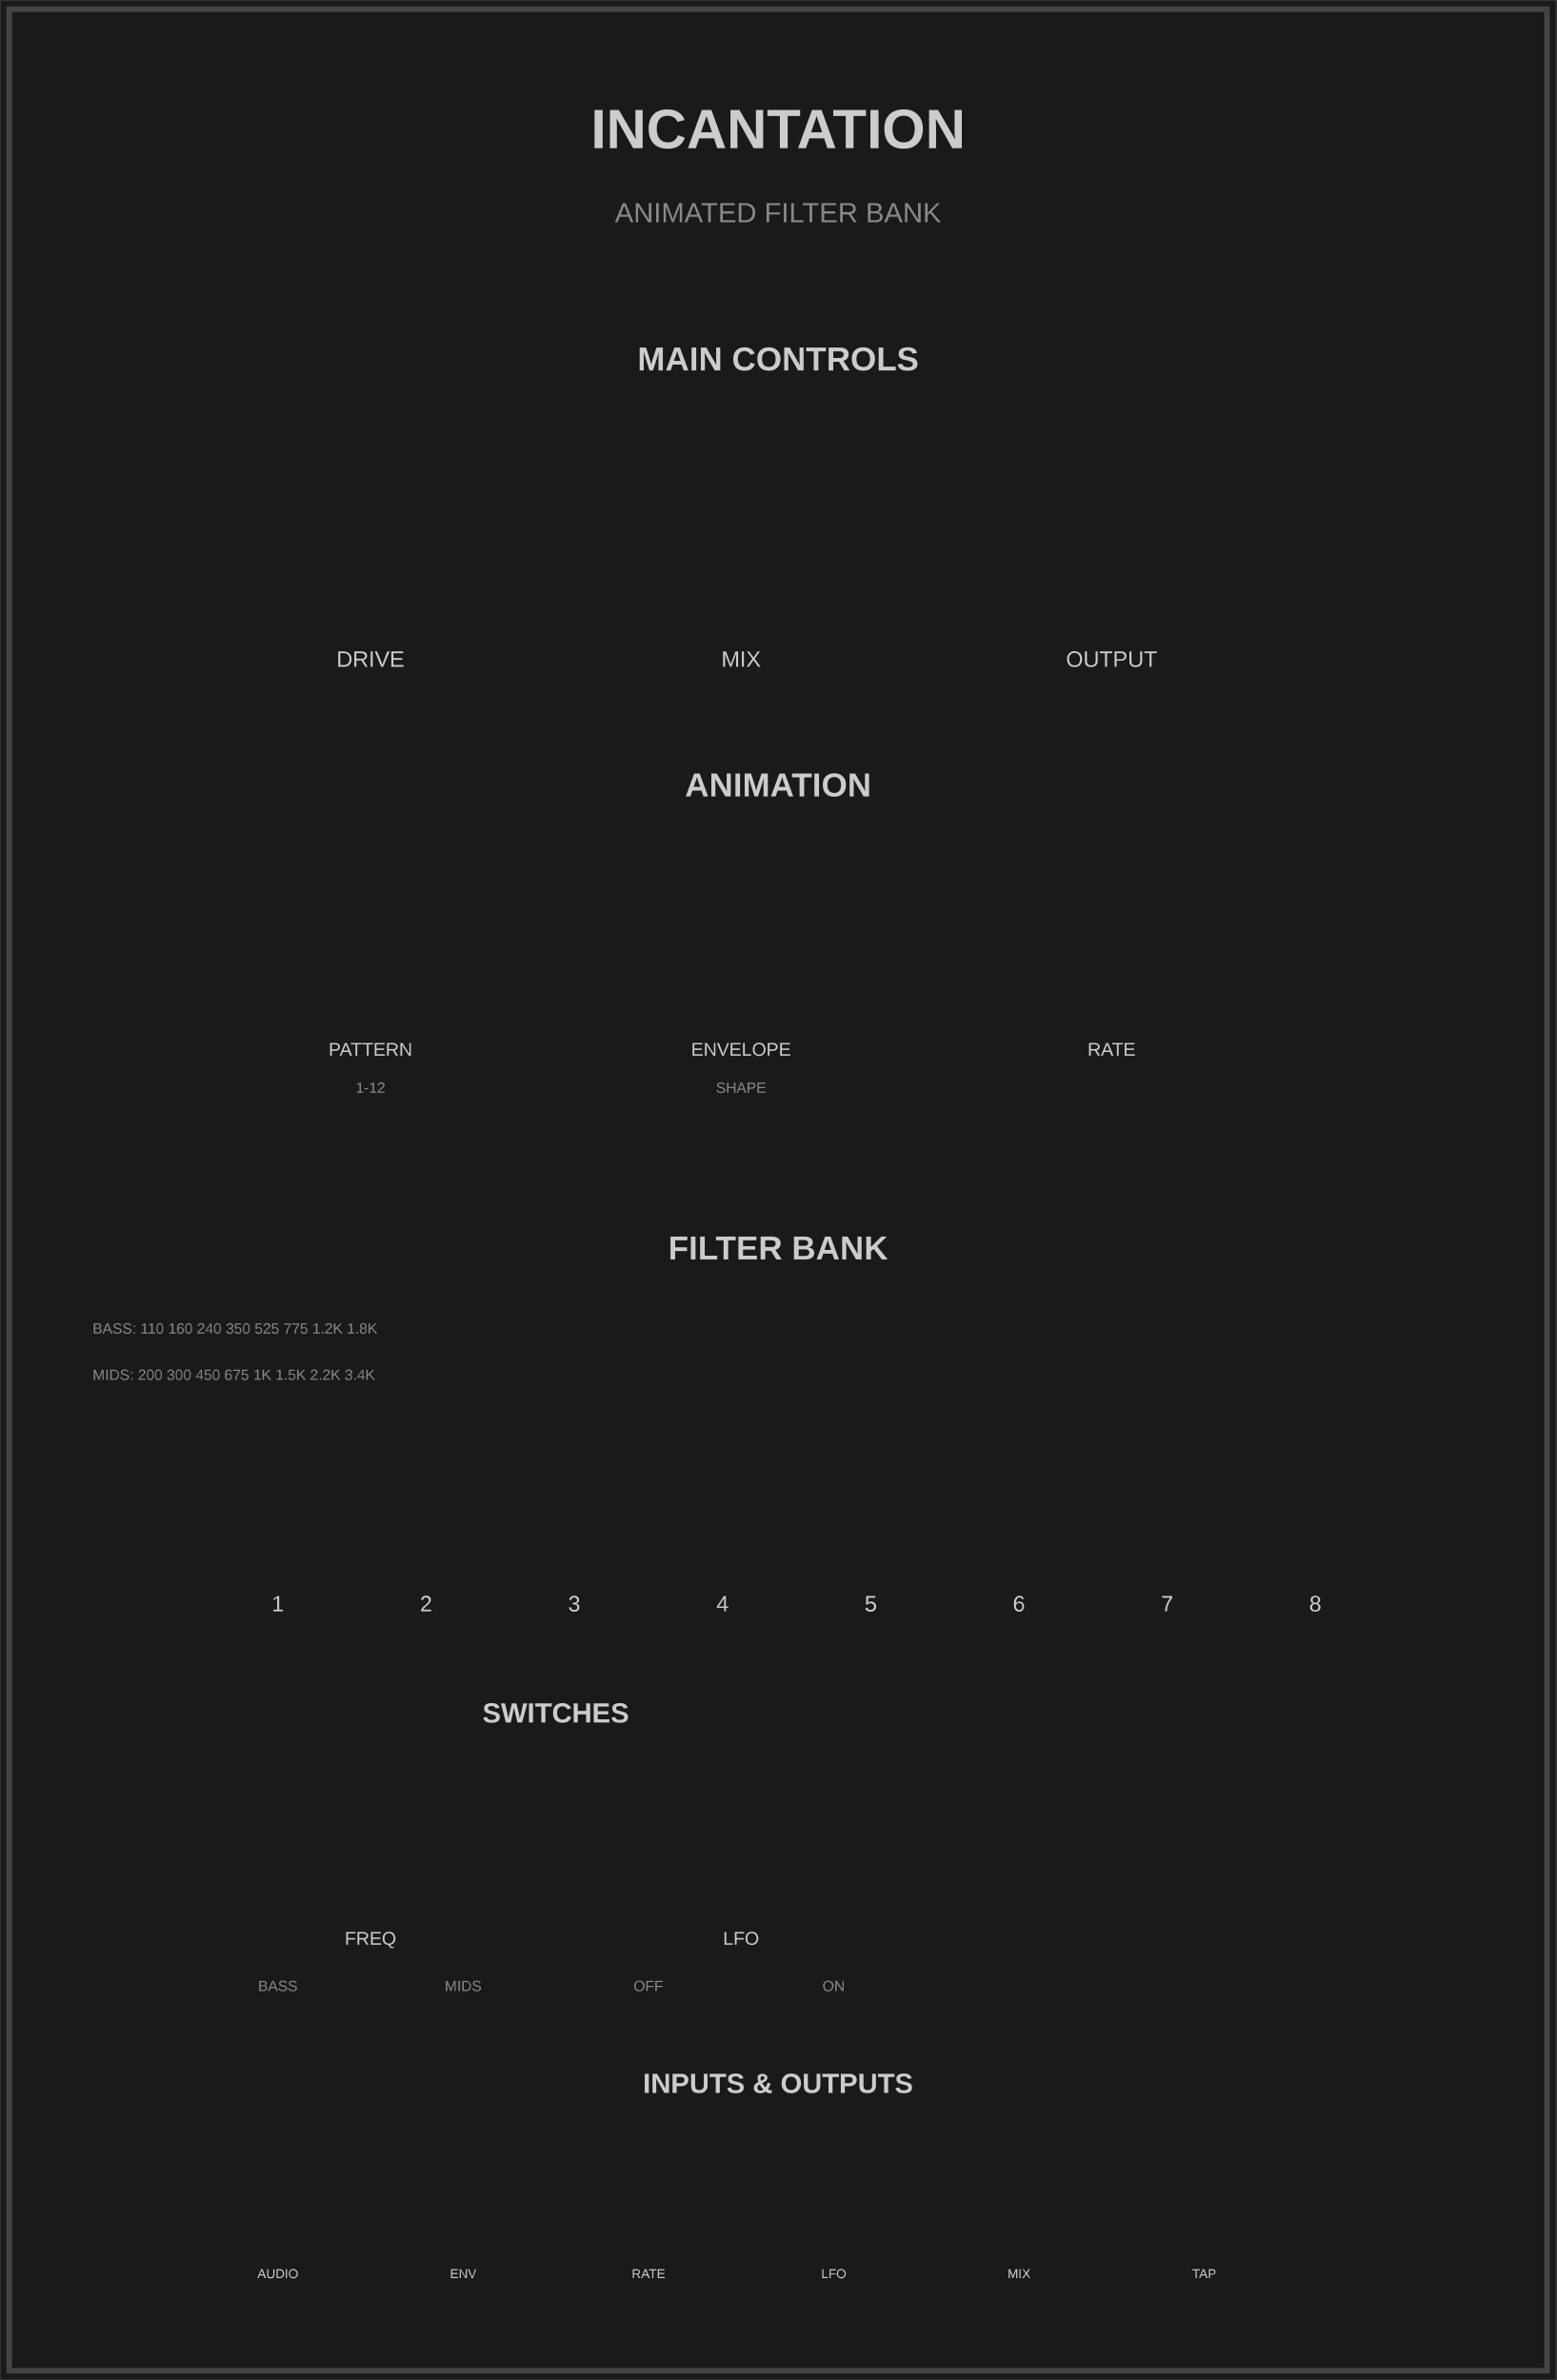
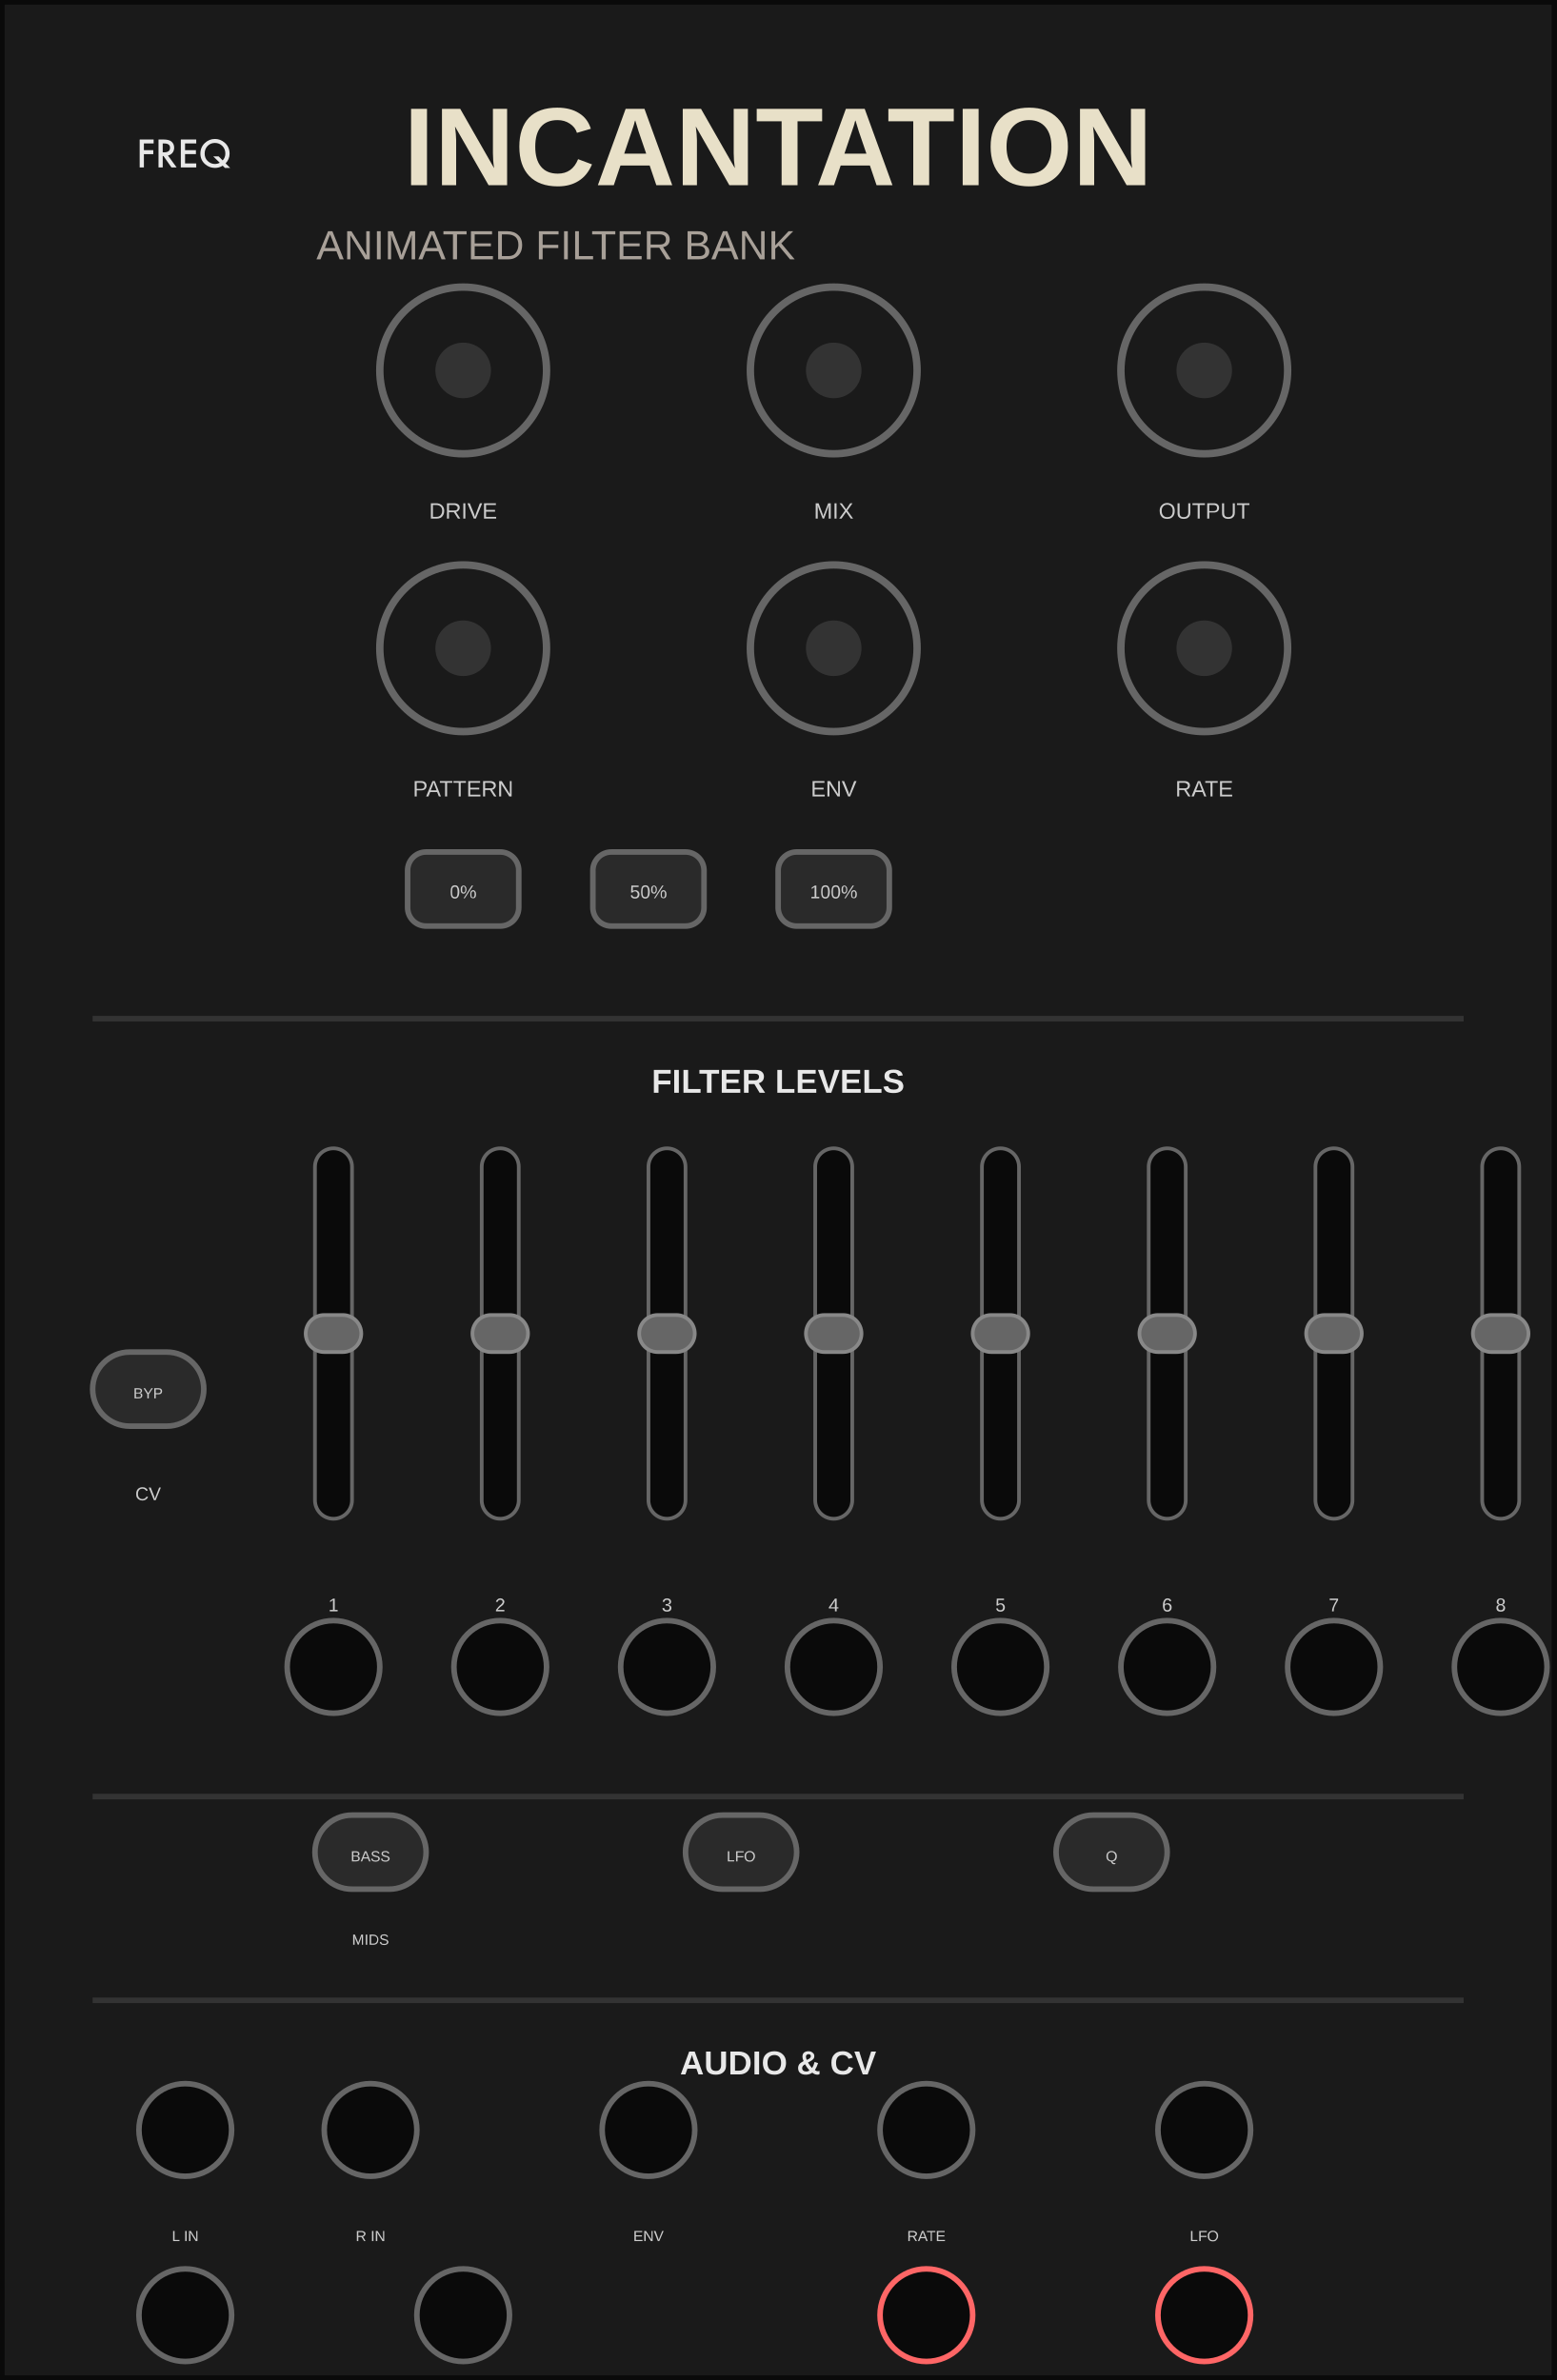
- <svg xmlns="http://www.w3.org/2000/svg" width="84mm" height="128.5mm" viewBox="0 0 84 128.5" version="1.1">
-   <rect width="84" height="128.5" x="0" y="0" fill="#1a1a1a" stroke="#333333" stroke-width="0.1" />
-   <text x="42" y="8" text-anchor="middle" font-family="Arial, sans-serif" font-size="3" font-weight="bold" fill="#cccccc">INCANTATION</text>
-   <text x="42" y="12" text-anchor="middle" font-family="Arial, sans-serif" font-size="1.5" fill="#888888">ANIMATED FILTER BANK</text>
-   <text x="42" y="20" text-anchor="middle" font-family="Arial, sans-serif" font-size="1.8" font-weight="bold" fill="#cccccc">MAIN CONTROLS</text>
-   <circle cx="20" cy="25" r="6" fill="#000000" stroke="#666666" stroke-width="0.3" opacity="0" />
-   <text x="20" y="36" text-anchor="middle" font-family="Arial, sans-serif" font-size="1.2" fill="#cccccc">DRIVE</text>
-   <circle cx="10" cy="25" r="1.5" fill="#00ff00" opacity="0" />
-   <circle cx="40" cy="25" r="6" fill="#000000" stroke="#666666" stroke-width="0.3" opacity="0" />
-   <text x="40" y="36" text-anchor="middle" font-family="Arial, sans-serif" font-size="1.2" fill="#cccccc">MIX</text>
-   <circle cx="60" cy="25" r="6" fill="#000000" stroke="#666666" stroke-width="0.3" opacity="0" />
-   <text x="60" y="36" text-anchor="middle" font-family="Arial, sans-serif" font-size="1.2" fill="#cccccc">OUTPUT</text>
-   <text x="42" y="43" text-anchor="middle" font-family="Arial, sans-serif" font-size="1.8" font-weight="bold" fill="#cccccc">ANIMATION</text>
-   <circle cx="20" cy="48" r="5" fill="#000000" stroke="#666666" stroke-width="0.3" opacity="0" />
-   <text x="20" y="57" text-anchor="middle" font-family="Arial, sans-serif" font-size="1" fill="#cccccc">PATTERN</text>
-   <text x="20" y="59" text-anchor="middle" font-family="Arial, sans-serif" font-size="0.8" fill="#888888">1-12</text>
-   <circle cx="40" cy="48" r="5" fill="#000000" stroke="#666666" stroke-width="0.3" opacity="0" />
-   <text x="40" y="57" text-anchor="middle" font-family="Arial, sans-serif" font-size="1" fill="#cccccc">ENVELOPE</text>
-   <text x="40" y="59" text-anchor="middle" font-family="Arial, sans-serif" font-size="0.8" fill="#888888">SHAPE</text>
-   <circle cx="60" cy="48" r="5" fill="#000000" stroke="#666666" stroke-width="0.3" opacity="0" />
-   <text x="60" y="57" text-anchor="middle" font-family="Arial, sans-serif" font-size="1" fill="#cccccc">RATE</text>
-   <circle cx="75" cy="48" r="1.5" fill="#ff0000" opacity="0" />
-   <text x="42" y="68" text-anchor="middle" font-family="Arial, sans-serif" font-size="1.8" font-weight="bold" fill="#cccccc">FILTER BANK</text>
-   <text x="5" y="72" text-anchor="start" font-family="Arial, sans-serif" font-size="0.8" fill="#888888">BASS: 110 160 240 350 525 775 1.2K 1.8K</text>
-   <text x="5" y="74.5" text-anchor="start" font-family="Arial, sans-serif" font-size="0.8" fill="#888888">MIDS: 200 300 450 675 1K 1.5K 2.2K 3.4K</text>
-   <g stroke="#333333" stroke-width="1" fill="none" opacity="0">
-     <line x1="15" y1="62" x2="15" y2="82" />
-     <line x1="23" y1="62" x2="23" y2="82" />
-     <line x1="31" y1="62" x2="31" y2="82" />
-     <line x1="39" y1="62" x2="39" y2="82" />
-     <line x1="47" y1="62" x2="47" y2="82" />
-     <line x1="55" y1="62" x2="55" y2="82" />
-     <line x1="63" y1="62" x2="63" y2="82" />
-     <line x1="71" y1="62" x2="71" y2="82" />
+ <svg xmlns="http://www.w3.org/2000/svg" width="84mm" height="128.5mm" viewBox="0 0 84 128.5" version="1.1" id="svg28" xml:space="preserve">
+   <rect width="84" height="128.5" fill="#1a1a1a" stroke="#0a0a0a" stroke-width="0.5" id="rect1" x="0" y="0" />
+   <path d="m 8.292,7.746 h -0.525 v 0.362 h 0.507 v 0.214 h -0.507 v 0.718 H 7.539 v -1.508 h 0.753 z m 0.774,0.651 0.467,0.643 h -0.278 l -0.431,-0.617 h -0.041 v 0.617 H 8.556 V 7.532 h 0.267 q 0.299,0 0.432,0.112 0.146,0.125 0.146,0.33 0,0.16 -0.092,0.275 -0.092,0.115 -0.242,0.147 z m -0.283,-0.173 h 0.072 q 0.323,0 0.323,-0.247 0,-0.231 -0.314,-0.231 h -0.081 z m 1.809,-0.479 h -0.604 v 0.362 h 0.587 v 0.214 h -0.587 v 0.504 h 0.604 v 0.214 H 9.76 V 7.532 h 0.832 z m 1.833,1.321 h -0.286 l -0.118,-0.121 q -0.188,0.121 -0.42,0.121 -0.3,0 -0.532,-0.203 -0.253,-0.224 -0.253,-0.571 0,-0.341 0.239,-0.568 0.232,-0.221 0.549,-0.221 0.287,0 0.515,0.193 0.273,0.232 0.273,0.606 0,0.293 -0.216,0.521 z m -0.626,-0.624 0.219,0.218 q 0.145,-0.15 0.145,-0.372 0,-0.243 -0.161,-0.407 -0.161,-0.164 -0.4,-0.164 -0.242,0 -0.398,0.164 -0.157,0.163 -0.157,0.413 0,0.244 0.162,0.399 0.169,0.16 0.386,0.16 0.147,0 0.267,-0.067 l -0.354,-0.344 z" id="text5" style="font-size:2px;font-family:Futura, 'Futura PT', 'Century Gothic', 'Avant Garde', sans-serif;text-anchor:middle;display:inline;fill:#e8e8e8;fill-opacity:1" aria-label="FREQ" />
+   <text x="42" y="10" id="module-title" style="font-size:6px;font-family:Arial,sans-serif;font-weight:bold;text-anchor:middle;fill:#e8e0c8">INCANTATION</text>
+   <text x="30" y="14" id="module-subtitle" style="font-size:2.2px;font-family:Arial,sans-serif;text-anchor:middle;fill:#a8a098">ANIMATED FILTER BANK</text>
+   <g id="top_controls">
+     <circle cx="25" cy="20" r="4.5" fill="#1a1a1a" stroke="#666666" stroke-width="0.4" id="drive_param" />
+     <circle cx="25" cy="20" r="1.5" fill="#333333" stroke="none" />
+     <text x="25" y="28" text-anchor="middle" font-family="Arial, sans-serif" font-size="1.2" fill="#cccccc">DRIVE</text>
+     <circle cx="45" cy="20" r="4.5" fill="#1a1a1a" stroke="#666666" stroke-width="0.4" id="mix_param" />
+     <circle cx="45" cy="20" r="1.5" fill="#333333" stroke="none" />
+     <text x="45" y="28" text-anchor="middle" font-family="Arial, sans-serif" font-size="1.2" fill="#cccccc">MIX</text>
+     <circle cx="65" cy="20" r="4.5" fill="#1a1a1a" stroke="#666666" stroke-width="0.4" id="output_param" />
+     <circle cx="65" cy="20" r="1.5" fill="#333333" stroke="none" />
+     <text x="65" y="28" text-anchor="middle" font-family="Arial, sans-serif" font-size="1.2" fill="#cccccc">OUTPUT</text>
  </g>
-   <g fill="#666666" stroke="#999999" stroke-width="0.3" opacity="0">
-     <rect x="12.5" y="70" width="5" height="3" rx="1" />
-     <rect x="20.5" y="70" width="5" height="3" rx="1" />
-     <rect x="28.5" y="70" width="5" height="3" rx="1" />
-     <rect x="36.5" y="70" width="5" height="3" rx="1" />
-     <rect x="44.5" y="70" width="5" height="3" rx="1" />
-     <rect x="52.5" y="70" width="5" height="3" rx="1" />
-     <rect x="60.5" y="70" width="5" height="3" rx="1" />
-     <rect x="68.5" y="70" width="5" height="3" rx="1" />
+   <g id="second_controls">
+     <circle cx="25" cy="35" r="4.5" fill="#1a1a1a" stroke="#666666" stroke-width="0.4" id="pattern_param" />
+     <circle cx="25" cy="35" r="1.5" fill="#333333" stroke="none" />
+     <text x="25" y="43" text-anchor="middle" font-family="Arial, sans-serif" font-size="1.2" fill="#cccccc">PATTERN</text>
+     <circle cx="45" cy="35" r="4.5" fill="#1a1a1a" stroke="#666666" stroke-width="0.4" id="envelope_param" />
+     <circle cx="45" cy="35" r="1.5" fill="#333333" stroke="none" />
+     <text x="45" y="43" text-anchor="middle" font-family="Arial, sans-serif" font-size="1.2" fill="#cccccc">ENV</text>
+     <circle cx="65" cy="35" r="4.5" fill="#1a1a1a" stroke="#666666" stroke-width="0.4" id="rate_param" />
+     <circle cx="65" cy="35" r="1.5" fill="#333333" stroke="none" />
+     <text x="65" y="43" text-anchor="middle" font-family="Arial, sans-serif" font-size="1.2" fill="#cccccc">RATE</text>
  </g>
-   <g fill="#cccccc" font-family="Arial, sans-serif" font-size="1.2" text-anchor="middle">
-     <text x="15" y="87">1</text>
-     <text x="23" y="87">2</text>
-     <text x="31" y="87">3</text>
-     <text x="39" y="87">4</text>
-     <text x="47" y="87">5</text>
-     <text x="55" y="87">6</text>
-     <text x="63" y="87">7</text>
-     <text x="71" y="87">8</text>
+   <g id="preset_buttons">
+     <rect x="22" y="46" width="6" height="4" rx="1" fill="#2a2a2a" stroke="#666666" stroke-width="0.3" id="preset_zero_param" />
+     <text x="25" y="48.5" text-anchor="middle" font-family="Arial, sans-serif" font-size="1" fill="#cccccc">0%</text>
+     <rect x="32" y="46" width="6" height="4" rx="1" fill="#2a2a2a" stroke="#666666" stroke-width="0.3" id="preset_half_param" />
+     <text x="35" y="48.5" text-anchor="middle" font-family="Arial, sans-serif" font-size="1" fill="#cccccc">50%</text>
+     <rect x="42" y="46" width="6" height="4" rx="1" fill="#2a2a2a" stroke="#666666" stroke-width="0.3" id="preset_full_param" />
+     <text x="45" y="48.5" text-anchor="middle" font-family="Arial, sans-serif" font-size="1" fill="#cccccc">100%</text>
  </g>
-   <text x="30" y="93" text-anchor="middle" font-family="Arial, sans-serif" font-size="1.5" font-weight="bold" fill="#cccccc">SWITCHES</text>
-   <rect x="18" y="94" width="4" height="8" fill="#222222" stroke="#666666" stroke-width="0.3" rx="1" opacity="0" />
-   <rect x="19" y="96" width="2" height="3" fill="#888888" rx="0.5" opacity="0" />
-   <text x="20" y="105" text-anchor="middle" font-family="Arial, sans-serif" font-size="1" fill="#cccccc">FREQ</text>
-   <text x="15" y="107.5" text-anchor="middle" font-family="Arial, sans-serif" font-size="0.8" fill="#888888">BASS</text>
-   <text x="25" y="107.5" text-anchor="middle" font-family="Arial, sans-serif" font-size="0.8" fill="#888888">MIDS</text>
-   <rect x="38" y="94" width="4" height="8" fill="#222222" stroke="#666666" stroke-width="0.3" rx="1" opacity="0" />
-   <rect x="39" y="99" width="2" height="3" fill="#888888" rx="0.5" opacity="0" />
-   <text x="40" y="105" text-anchor="middle" font-family="Arial, sans-serif" font-size="1" fill="#cccccc">LFO</text>
-   <text x="35" y="107.5" text-anchor="middle" font-family="Arial, sans-serif" font-size="0.8" fill="#888888">OFF</text>
-   <text x="45" y="107.5" text-anchor="middle" font-family="Arial, sans-serif" font-size="0.8" fill="#888888">ON</text>
-   <text x="42" y="113" text-anchor="middle" font-family="Arial, sans-serif" font-size="1.5" font-weight="bold" fill="#cccccc">INPUTS &amp; OUTPUTS</text>
-   <circle cx="15" cy="117" r="3" fill="#000000" stroke="#666666" stroke-width="0.4" opacity="0" />
-   <text x="15" y="123" text-anchor="middle" font-family="Arial, sans-serif" font-size="0.7" fill="#cccccc">AUDIO</text>
-   <circle cx="25" cy="117" r="2.5" fill="#000000" stroke="#666666" stroke-width="0.4" opacity="0" />
-   <text x="25" y="123" text-anchor="middle" font-family="Arial, sans-serif" font-size="0.7" fill="#cccccc">ENV</text>
-   <circle cx="35" cy="117" r="2.5" fill="#000000" stroke="#666666" stroke-width="0.4" opacity="0" />
-   <text x="35" y="123" text-anchor="middle" font-family="Arial, sans-serif" font-size="0.7" fill="#cccccc">RATE</text>
-   <circle cx="45" cy="117" r="2.5" fill="#000000" stroke="#666666" stroke-width="0.4" opacity="0" />
-   <text x="45" y="123" text-anchor="middle" font-family="Arial, sans-serif" font-size="0.7" fill="#cccccc">LFO</text>
-   <circle cx="55" cy="117" r="2.5" fill="#000000" stroke="#666666" stroke-width="0.4" opacity="0" />
-   <text x="55" y="123" text-anchor="middle" font-family="Arial, sans-serif" font-size="0.7" fill="#cccccc">MIX</text>
-   <circle cx="65" cy="117" r="2.5" fill="#000000" stroke="#666666" stroke-width="0.4" opacity="0" />
-   <text x="65" y="123" text-anchor="middle" font-family="Arial, sans-serif" font-size="0.7" fill="#cccccc">TAP</text>
-   <circle cx="15" cy="127" r="3" fill="#000000" stroke="#ff6600" stroke-width="0.4" opacity="0" />
-   <text x="15" y="132" text-anchor="middle" font-family="Arial, sans-serif" font-size="0.7" fill="#cccccc">L/MONO</text>
-   <circle cx="25" cy="127" r="3" fill="#000000" stroke="#ff6600" stroke-width="0.4" opacity="0" />
-   <text x="25" y="132" text-anchor="middle" font-family="Arial, sans-serif" font-size="0.7" fill="#cccccc">RIGHT</text>
-   <rect x="0.5" y="0.5" width="83" height="127.5" fill="none" stroke="#444444" stroke-width="0.3" />
+   <line x1="5" y1="55" x2="79" y2="55" stroke="#333333" stroke-width="0.3" id="line1" />
+   <text x="42" y="59" text-anchor="middle" font-family="Arial, sans-serif" font-size="1.8" font-weight="bold" fill="#e8e8e8">FILTER LEVELS</text>
+   <g id="filter_matrix">
+     <rect x="17" y="62" width="2" height="20" rx="1" fill="#0a0a0a" stroke="#666666" stroke-width="0.2" />
+     <rect x="26" y="62" width="2" height="20" rx="1" fill="#0a0a0a" stroke="#666666" stroke-width="0.2" />
+     <rect x="35" y="62" width="2" height="20" rx="1" fill="#0a0a0a" stroke="#666666" stroke-width="0.2" />
+     <rect x="44" y="62" width="2" height="20" rx="1" fill="#0a0a0a" stroke="#666666" stroke-width="0.2" />
+     <rect x="53" y="62" width="2" height="20" rx="1" fill="#0a0a0a" stroke="#666666" stroke-width="0.2" />
+     <rect x="62" y="62" width="2" height="20" rx="1" fill="#0a0a0a" stroke="#666666" stroke-width="0.2" />
+     <rect x="71" y="62" width="2" height="20" rx="1" fill="#0a0a0a" stroke="#666666" stroke-width="0.2" />
+     <rect x="80" y="62" width="2" height="20" rx="1" fill="#0a0a0a" stroke="#666666" stroke-width="0.2" />
+     <rect x="16.5" y="71" width="3" height="2" rx="1" fill="#666666" stroke="#888888" stroke-width="0.2" id="filter_1_param" />
+     <rect x="25.5" y="71" width="3" height="2" rx="1" fill="#666666" stroke="#888888" stroke-width="0.2" id="filter_2_param" />
+     <rect x="34.5" y="71" width="3" height="2" rx="1" fill="#666666" stroke="#888888" stroke-width="0.2" id="filter_3_param" />
+     <rect x="43.5" y="71" width="3" height="2" rx="1" fill="#666666" stroke="#888888" stroke-width="0.2" id="filter_4_param" />
+     <rect x="52.5" y="71" width="3" height="2" rx="1" fill="#666666" stroke="#888888" stroke-width="0.2" id="filter_5_param" />
+     <rect x="61.5" y="71" width="3" height="2" rx="1" fill="#666666" stroke="#888888" stroke-width="0.2" id="filter_6_param" />
+     <rect x="70.5" y="71" width="3" height="2" rx="1" fill="#666666" stroke="#888888" stroke-width="0.2" id="filter_7_param" />
+     <rect x="79.5" y="71" width="3" height="2" rx="1" fill="#666666" stroke="#888888" stroke-width="0.2" id="filter_8_param" />
+     <text x="18" y="87" text-anchor="middle" font-family="Arial, sans-serif" font-size="1" fill="#cccccc">1</text>
+     <text x="27" y="87" text-anchor="middle" font-family="Arial, sans-serif" font-size="1" fill="#cccccc">2</text>
+     <text x="36" y="87" text-anchor="middle" font-family="Arial, sans-serif" font-size="1" fill="#cccccc">3</text>
+     <text x="45" y="87" text-anchor="middle" font-family="Arial, sans-serif" font-size="1" fill="#cccccc">4</text>
+     <text x="54" y="87" text-anchor="middle" font-family="Arial, sans-serif" font-size="1" fill="#cccccc">5</text>
+     <text x="63" y="87" text-anchor="middle" font-family="Arial, sans-serif" font-size="1" fill="#cccccc">6</text>
+     <text x="72" y="87" text-anchor="middle" font-family="Arial, sans-serif" font-size="1" fill="#cccccc">7</text>
+     <text x="81" y="87" text-anchor="middle" font-family="Arial, sans-serif" font-size="1" fill="#cccccc">8</text>
+     <circle cx="18" cy="90" r="2.5" fill="#0a0a0a" stroke="#666666" stroke-width="0.3" id="filter_1_cv_input" />
+     <circle cx="27" cy="90" r="2.5" fill="#0a0a0a" stroke="#666666" stroke-width="0.3" id="filter_2_cv_input" />
+     <circle cx="36" cy="90" r="2.5" fill="#0a0a0a" stroke="#666666" stroke-width="0.3" id="filter_3_cv_input" />
+     <circle cx="45" cy="90" r="2.5" fill="#0a0a0a" stroke="#666666" stroke-width="0.3" id="filter_4_cv_input" />
+     <circle cx="54" cy="90" r="2.5" fill="#0a0a0a" stroke="#666666" stroke-width="0.3" id="filter_5_cv_input" />
+     <circle cx="63" cy="90" r="2.5" fill="#0a0a0a" stroke="#666666" stroke-width="0.3" id="filter_6_cv_input" />
+     <circle cx="72" cy="90" r="2.5" fill="#0a0a0a" stroke="#666666" stroke-width="0.3" id="filter_7_cv_input" />
+     <circle cx="81" cy="90" r="2.5" fill="#0a0a0a" stroke="#666666" stroke-width="0.3" id="filter_8_cv_input" />
+   </g>
+   <g id="cv_bypass">
+     <rect x="5" y="73" width="6" height="4" rx="2" fill="#2a2a2a" stroke="#666666" stroke-width="0.3" id="cv_bypass_switch_param" />
+     <text x="8" y="75.5" text-anchor="middle" font-family="Arial, sans-serif" font-size="0.8" fill="#cccccc">BYP</text>
+     <text x="8" y="81" text-anchor="middle" font-family="Arial, sans-serif" font-size="1" fill="#cccccc">CV</text>
+   </g>
+   <line x1="5" y1="97" x2="79" y2="97" stroke="#333333" stroke-width="0.3" id="line2" />
+   <g id="mode_switches">
+     <rect x="17" y="98" width="6" height="4" rx="2" fill="#2a2a2a" stroke="#666666" stroke-width="0.3" id="freq_switch_param" />
+     <text x="20" y="100.5" text-anchor="middle" font-family="Arial, sans-serif" font-size="0.8" fill="#cccccc">BASS</text>
+     <text x="20" y="105" text-anchor="middle" font-family="Arial, sans-serif" font-size="0.8" fill="#cccccc">MIDS</text>
+     <rect x="37" y="98" width="6" height="4" rx="2" fill="#2a2a2a" stroke="#666666" stroke-width="0.3" id="lfo_switch_param" />
+     <text x="40" y="100.5" text-anchor="middle" font-family="Arial, sans-serif" font-size="0.8" fill="#cccccc">LFO</text>
+     <rect x="57" y="98" width="6" height="4" rx="2" fill="#2a2a2a" stroke="#666666" stroke-width="0.3" id="q_factor_switch_param" />
+     <text x="60" y="100.5" text-anchor="middle" font-family="Arial, sans-serif" font-size="0.8" fill="#cccccc">Q</text>
+   </g>
+   <line x1="5" y1="108" x2="79" y2="108" stroke="#333333" stroke-width="0.3" id="line3" />
+   <text x="42" y="112" text-anchor="middle" font-family="Arial, sans-serif" font-size="1.8" font-weight="bold" fill="#e8e8e8">AUDIO &amp; CV</text>
+   <g id="io_row1">
+     <circle cx="10" cy="115" r="2.5" fill="#0a0a0a" stroke="#666666" stroke-width="0.3" id="audio_left_input" />
+     <text x="10" y="121" text-anchor="middle" font-family="Arial, sans-serif" font-size="0.8" fill="#cccccc">L IN</text>
+     <circle cx="20" cy="115" r="2.5" fill="#0a0a0a" stroke="#666666" stroke-width="0.3" id="audio_right_input" />
+     <text x="20" y="121" text-anchor="middle" font-family="Arial, sans-serif" font-size="0.8" fill="#cccccc">R IN</text>
+     <circle cx="35" cy="115" r="2.5" fill="#0a0a0a" stroke="#666666" stroke-width="0.3" id="envelope_cv_input" />
+     <text x="35" y="121" text-anchor="middle" font-family="Arial, sans-serif" font-size="0.8" fill="#cccccc">ENV</text>
+     <circle cx="50" cy="115" r="2.5" fill="#0a0a0a" stroke="#666666" stroke-width="0.3" id="rate_cv_input" />
+     <text x="50" y="121" text-anchor="middle" font-family="Arial, sans-serif" font-size="0.8" fill="#cccccc">RATE</text>
+     <circle cx="65" cy="115" r="2.5" fill="#0a0a0a" stroke="#666666" stroke-width="0.3" id="lfo_sweep_cv_input" />
+     <text x="65" y="121" text-anchor="middle" font-family="Arial, sans-serif" font-size="0.8" fill="#cccccc">LFO</text>
+   </g>
+   <g id="io_row2">
+     <circle cx="10" cy="125" r="2.5" fill="#0a0a0a" stroke="#666666" stroke-width="0.3" id="mix_cv_input" />
+     <text x="10" y="131" text-anchor="middle" font-family="Arial, sans-serif" font-size="0.8" fill="#cccccc">MIX</text>
+     <circle cx="25" cy="125" r="2.5" fill="#0a0a0a" stroke="#666666" stroke-width="0.3" id="tap_step_input" />
+     <text x="25" y="131" text-anchor="middle" font-family="Arial, sans-serif" font-size="0.8" fill="#cccccc">TAP</text>
+     <circle cx="50" cy="125" r="2.5" fill="#0a0a0a" stroke="#ff6666" stroke-width="0.3" id="left_mono_output" />
+     <text x="50" y="131" text-anchor="middle" font-family="Arial, sans-serif" font-size="0.8" fill="#cccccc">L/M</text>
+     <circle cx="65" cy="125" r="2.5" fill="#0a0a0a" stroke="#ff6666" stroke-width="0.3" id="right_output" />
+     <text x="65" y="131" text-anchor="middle" font-family="Arial, sans-serif" font-size="0.8" fill="#cccccc">R</text>
+   </g>
</svg>
